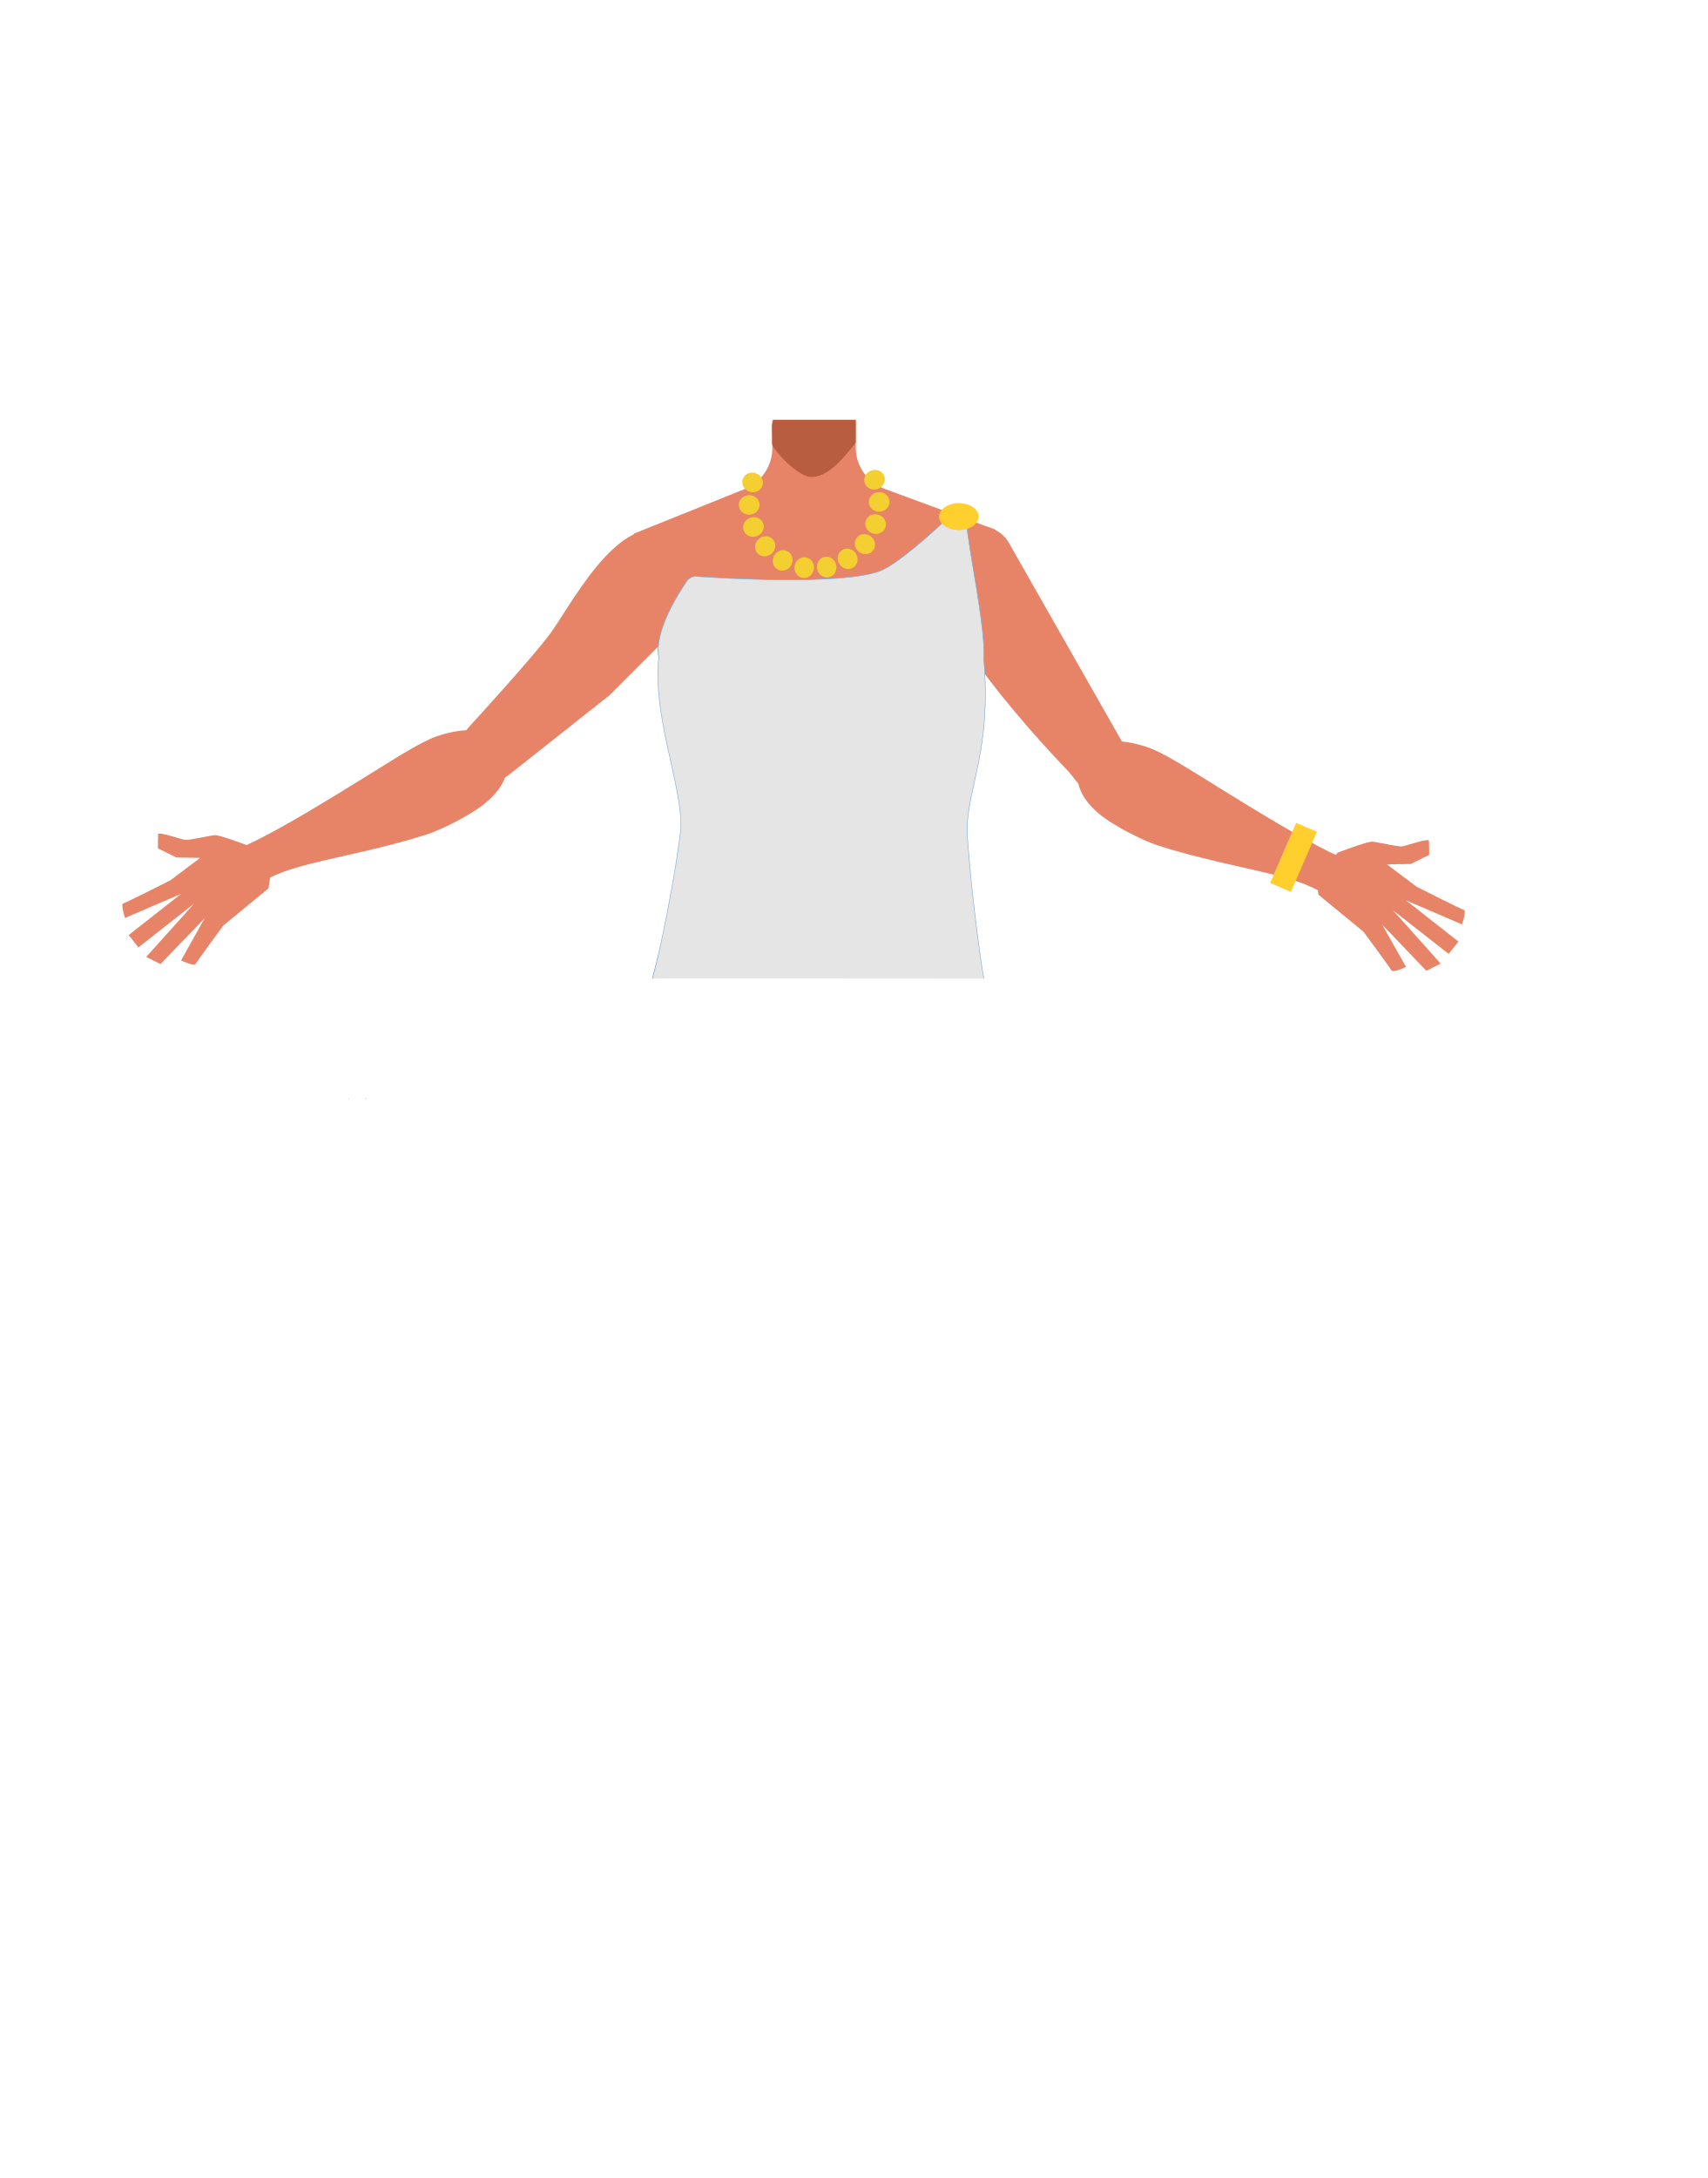
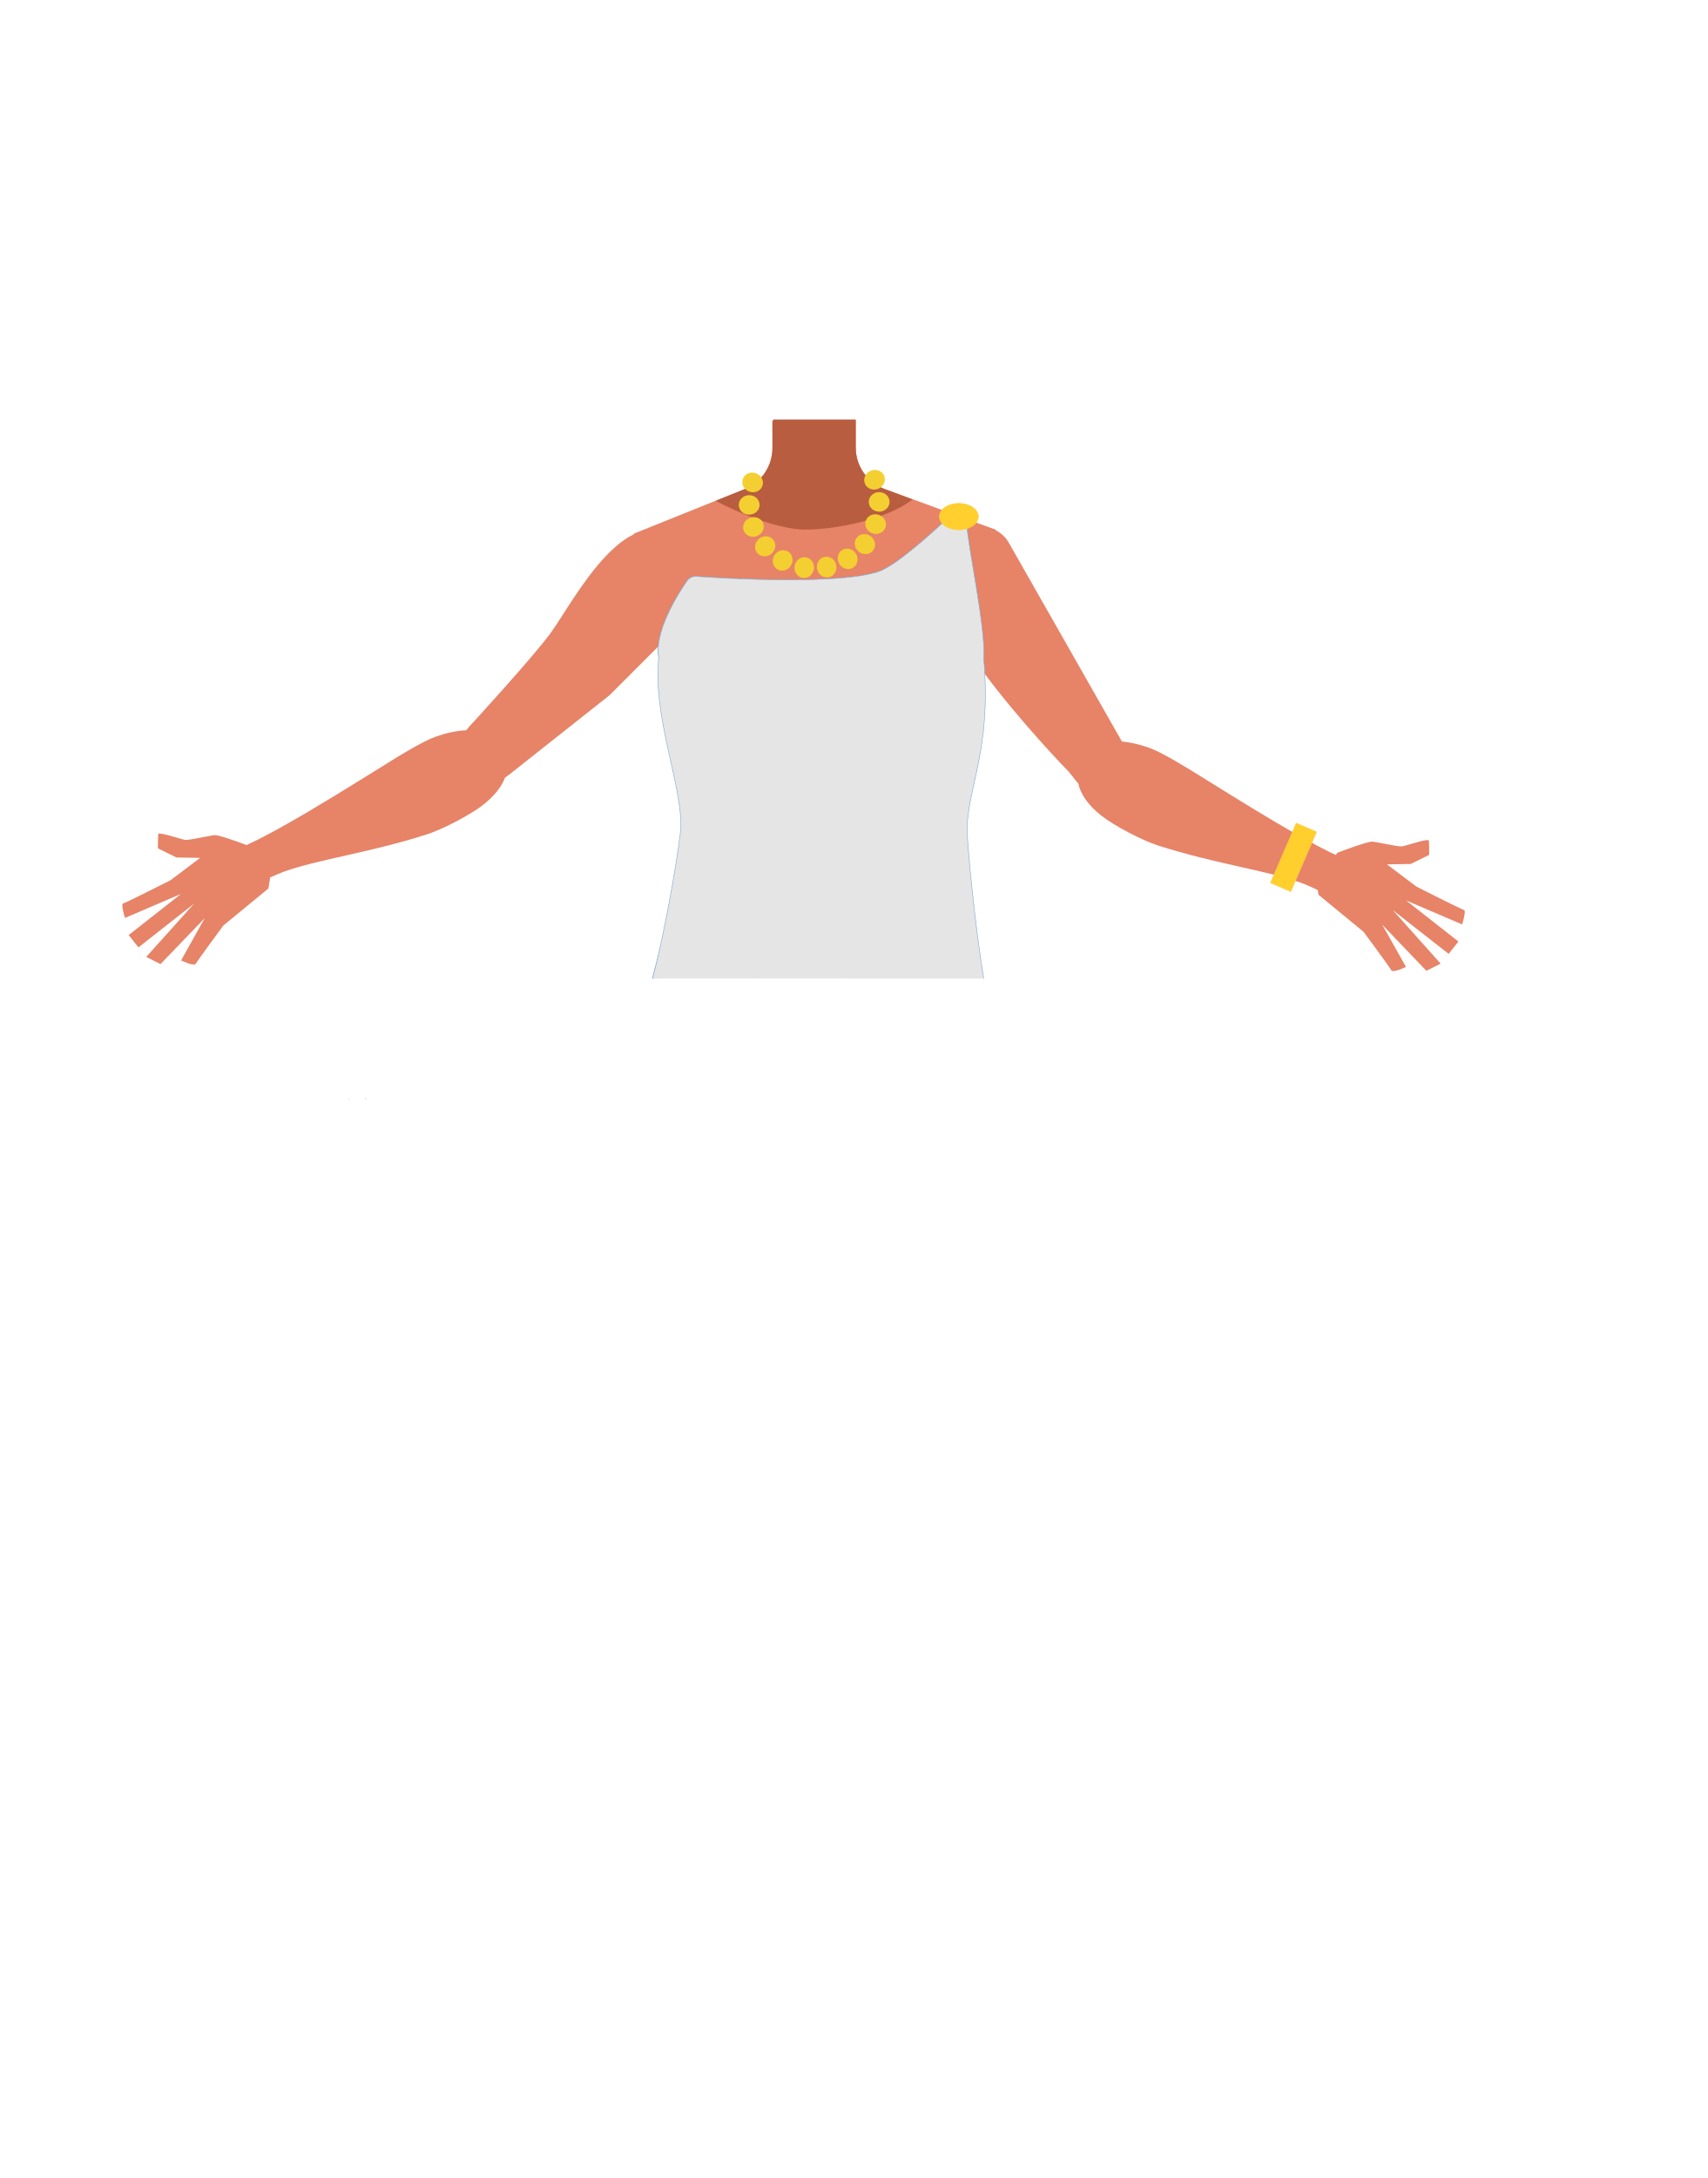
<svg xmlns="http://www.w3.org/2000/svg" version="1.1" id="Calque_1" x="0px" y="0px" viewBox="0 0 788 1005.1" style="enable-background:new 0 0 788 1005.1;" xml:space="preserve">
  <style type="text/css">
	.st0{fill:#E78367;}
- 	.st1{fill:#B85D40;}
- 	.st2{fill:none;}
- 	.st3{fill:#E5E5E5;stroke:#7FADD5;stroke-width:0.25;stroke-miterlimit:10;}
+ 	.st1{fill:none;}
+ 	.st2{fill:#E5E5E5;stroke:#7FADD5;stroke-width:0.25;stroke-miterlimit:10;}
+ 	.st3{fill:#FFCF2E;stroke:#FFCB45;stroke-width:0.25;stroke-miterlimit:10;}
	.st4{fill:#FFCF2E;stroke:#FFCB45;stroke-width:0.25;stroke-miterlimit:10;}
- 	.st5{fill:#FFCF2E;stroke:#FFCB45;stroke-width:0.25;stroke-miterlimit:10;}
+ 	.st5{fill:#B85D40;}
	.st6{fill:#F4CF31;}
</style>
  <g id="Calque_4">
    <path class="st0" d="M440.4,283.9l2.2,18.2l-21.1,75.3h-92.1l-22.5-75.6l2.6-18.7l-17-36.8l51.2-20.6c7.7-3.1,12.8-10.6,12.8-18.9   v-12.8H395v12.5c0,8.5,5.3,16.1,13.3,19.1l51.4,18.9L440.4,283.9z" />
-     <path class="st1" d="M356.9,193.7H395v10.6l0,0c-8.6,11-14.2,15.8-20.7,15.8c-4.9,0-14.7-9.1-17.9-14.9l-0.1-9.1L356.9,193.7z" />
  </g>
  <g id="Calque_3">
    <polygon points="169,507 169.1,506.9 169,506.9  " />
    <polygon points="169.1,506.9 169.2,507 169.2,506.9  " />
    <polygon points="169,507 169.1,506.9 169,506.9  " />
    <polygon points="169.1,506.9 169.2,507 169.2,506.9  " />
-     <path class="st2" d="M365.4,397.7c15.6,5.3,22.3,9.8,26,16.8c3,5.7,5.8,18.8,6,25.3c0.5,15.3-7.5,53.8-21.1,66.6   c-13.9,13.1-81.6,13.1-95.5,0c-13.6-12.8-21.6-51.3-21.1-66.6c0.2-6.5,3-19.6,6-25.3c3.7-7,10.5-11.5,26-16.8   c17.8-6.1,35.9-5.1,35.9-5.1S347.6,391.6,365.4,397.7z" />
+     <path class="st1" d="M365.4,397.7c15.6,5.3,22.3,9.8,26,16.8c3,5.7,5.8,18.8,6,25.3c0.5,15.3-7.5,53.8-21.1,66.6   c-13.9,13.1-81.6,13.1-95.5,0c-13.6-12.8-21.6-51.3-21.1-66.6c0.2-6.5,3-19.6,6-25.3c3.7-7,10.5-11.5,26-16.8   c17.8-6.1,35.9-5.1,35.9-5.1S347.6,391.6,365.4,397.7z" />
    <polygon points="168.6,507.3 168.7,507.2 168.6,507.2  " />
    <polygon points="168.7,507.2 168.8,507.3 168.8,507.2  " />
    <polygon points="168.6,507.3 168.7,507.2 168.6,507.2  " />
    <polygon points="168.7,507.2 168.8,507.3 168.8,507.2  " />
    <polygon points="160.9,507.3 161,507.2 160.9,507.2  " />
    <polygon points="161,507.2 161.1,507.3 161.1,507.2  " />
    <polygon points="160.9,507.3 161,507.2 160.9,507.2  " />
    <polygon points="161,507.2 161.1,507.3 161.1,507.2  " />
    <path class="st0" d="M115.2,390.5c0,0-13.8-5.3-16.1-5.1s-11.8,2.4-13.6,2.2s-12.4-4-12.5-2.6s-0.1,6.5-0.1,6.5l8.5,4.2l11,0.2   l-13.7,10.3c0,0-20.5,10.4-21.8,10.7s0.8,6.7,0.8,6.7l25.9-11.1l-24.2,19l4.5,5.7L89.6,417l-22.1,24.6l6.6,3.3l20.4-21.2   l-10.9,19.5c0,0,6,3,6.8,1.5s12.7-17.6,12.7-17.6l20.8-17.1l1.1-6.9L115.2,390.5z" />
    <polygon points="216.7,499.8 216.8,499.8 216.7,499.8  " />
    <polygon points="216.8,499.8 216.9,499.8 216.9,499.8  " />
    <polygon points="216.7,499.8 216.8,499.8 216.7,499.8  " />
    <polygon points="216.8,499.8 216.9,499.8 216.9,499.8  " />
-     <path class="st2" d="M413.1,415.1c15.6,5,22.3,9.3,26,15.9c3,5.4,5.8,17.8,6,24c0.5,14.5-7.5,51-21.1,63.1   c-13.9,12.4-81.6,12.4-95.5,0c-13.5-12.2-21.5-48.7-21-63.1c0.2-6.2,3-18.6,6-24c3.7-6.7,10.5-10.9,26-15.9   c17.8-5.8,35.9-4.9,35.9-4.9S395.4,409.3,413.1,415.1z" />
+     <path class="st1" d="M413.1,415.1c15.6,5,22.3,9.3,26,15.9c3,5.4,5.8,17.8,6,24c0.5,14.5-7.5,51-21.1,63.1   c-13.9,12.4-81.6,12.4-95.5,0c-13.5-12.2-21.5-48.7-21-63.1c0.2-6.2,3-18.6,6-24c3.7-6.7,10.5-10.9,26-15.9   c17.8-5.8,35.9-4.9,35.9-4.9S395.4,409.3,413.1,415.1z" />
    <path class="st0" d="M231.6,344c-7.3-11.2-24.2-6.2-30.3-4.1s-17.4,9.1-22.8,12.5c-14.2,8.7-56.5,35.8-72.1,40.5   c-10.9,3.2,5.6,18.7,5.6,18.7s11.6-6.7,19.2-9.4c16-5.7,39-8.6,65.7-17.1c7-2.2,20.4-9.1,26.1-13.7   C239.1,358.8,233.8,347.3,231.6,344z" />
    <path class="st0" d="M617.4,393.5c0,0,13.8-5.3,16.1-5.1s11.8,2.4,13.6,2.2s12.4-4,12.5-2.6s0.1,6.5,0.1,6.5l-8.5,4.2l-11,0.2   l13.7,10.3c0,0,20.5,10.4,21.8,10.7s-0.8,6.7-0.8,6.7l-25.9-11.1l24.2,19l-4.5,5.7L642.9,420l22.1,24.7l-6.6,3.3L638,426.7l11,19.5   c0,0-6,3-6.8,1.5S629.4,430,629.4,430l-20.8-17.1l-1-6.9L617.4,393.5z" />
    <path class="st0" d="M499.9,349.1c7.3-11.2,24.2-6.2,30.3-4.1s17.3,9.1,22.8,12.5c14.2,8.7,56.5,35.8,72.1,40.5   c10.9,3.3-5.6,18.7-5.6,18.7s-11.6-6.7-19.2-9.4c-16-5.7-39-8.6-65.7-17.1c-7-2.2-20.3-9.1-26.1-13.7   C492.4,363.8,497.8,352.3,499.9,349.1z" />
    <path class="st0" d="M518.5,343.3l1.6,3.8c2.7,6.5-0.1,14-6.4,17.2l0,0c-5.8,2.8-12.7,1.3-16.8-3.7l-3.6-4.5   c0,0-87.9-89.5-58.7-108.9l0,0c9.4-6.3,24.8-6.9,30.8,2.8L518.5,343.3z" />
    <path class="st0" d="M281.4,320.8L235,357.5l-3.4,2.4c-6,4.1-14.1,2.9-18.6-2.8l0,0c-4.1-5.1-4.1-12.4,0.1-17.5l3.7-4.5   c0,0,29.2-31.7,37.6-43.3c10.3-14.2,36.7-66.2,60.9-40.1c0,0,10.4,25.2,2,33.2L281.4,320.8z" />
-     <path class="st3" d="M445.2,445.5c-5.5-25.2-12.8-60.2-12.7-64.9c0.5-20,13.9-57.7,15.4-77.6c1-13.9-1-50.1-1.7-61.2   c-0.1-2-1.4-3.7-3.3-4.3l0,0c-1.7-0.6-3.5-0.1-4.8,1.1c-6,5.7-23.7,22-32.1,25.1c-18.1,6.5-72,3.3-84.6,2.4   c-1.7-0.1-3.3,0.7-4.3,2.1c-4.2,6.1-15.2,23.5-13,35.2c3.7,19.4,14.8,58.1,14.4,77.8c-0.1,5.6-10.6,45.4-17.4,70.5" />
+     <path class="st2" d="M445.2,445.5c-5.5-25.2-12.8-60.2-12.7-64.9c0.5-20,13.9-57.7,15.4-77.6c1-13.9-1-50.1-1.7-61.2   c-0.1-2-1.4-3.7-3.3-4.3l0,0c-1.7-0.6-3.5-0.1-4.8,1.1c-6,5.7-23.7,22-32.1,25.1c-18.1,6.5-72,3.3-84.6,2.4   c-1.7-0.1-3.3,0.7-4.3,2.1c-4.2,6.1-15.2,23.5-13,35.2c3.7,19.4,14.8,58.1,14.4,77.8c-0.1,5.6-10.6,45.4-17.4,70.5" />
  </g>
-   <path class="st3" d="M454.1,451.6c-4.5-27-7.8-64.4-7.7-69.2c0.5-20,11.3-36.8,7.7-78.3c1-13.9-7.2-51.3-7.9-62.4  c-0.1-2-1.4-3.7-3.3-4.3l0,0c-1.7-0.6-3.5-0.1-4.8,1.1c-6,5.7-23.7,22-32.1,25.1c-18.1,6.5-72,3.3-84.6,2.4  c-1.7-0.1-3.3,0.7-4.3,2.1c-4.2,6.1-15.2,23.5-13,35.2c-3,26.8,10.5,58.3,10.2,78c-0.1,5.6-6.4,45.2-13.1,70.2" />
-   <ellipse class="st4" cx="442.6" cy="238.4" rx="9" ry="6.1" />
-   <rect x="582.1" y="390.6" transform="matrix(0.3969 -0.9179 0.9179 0.3969 -3.1289 786.6817)" class="st5" width="30" height="10.2" />
+   <path class="st2" d="M454.1,451.6c-4.5-27-7.8-64.4-7.7-69.2c0.5-20,11.3-36.8,7.7-78.3c1-13.9-7.2-51.3-7.9-62.4  c-0.1-2-1.4-3.7-3.3-4.3l0,0c-1.7-0.6-3.5-0.1-4.8,1.1c-6,5.7-23.7,22-32.1,25.1c-18.1,6.5-72,3.3-84.6,2.4  c-1.7-0.1-3.3,0.7-4.3,2.1c-4.2,6.1-15.2,23.5-13,35.2c-3,26.8,10.5,58.3,10.2,78c-0.1,5.6-6.4,45.2-13.1,70.2" />
+   <ellipse class="st3" cx="442.6" cy="238.4" rx="9" ry="6.1" />
+   <rect x="582.1" y="390.6" transform="matrix(0.3969 -0.9179 0.9179 0.3969 -3.1289 786.6817)" class="st4" width="30" height="10.2" />
+   <path class="st5" d="M421.2,230.5c-11.1,8.7-34,13.9-49.7,13.9c-11.1,0-29.6-7-41.1-13.3l13.4-5.4c7.7-3.1,12.8-10.6,12.8-18.9  v-11.5l0.3-1.3l0.1-0.4h38v13c0,8.5,5.3,16.1,13.3,19.1L421.2,230.5z" />
  <g>
    <g>
      <ellipse transform="matrix(0.9319 -0.3626 0.3626 0.9319 -52.8072 161.448)" class="st6" cx="403.7" cy="221.4" rx="4.8" ry="4.5" />
    </g>
    <g>
      <ellipse transform="matrix(0.9998 -2.198176e-02 2.198176e-02 0.9998 -4.9931 8.9765)" class="st6" cx="405.8" cy="231.6" rx="4.8" ry="4.5" />
    </g>
    <g>
      <ellipse transform="matrix(0.3213 -0.947 0.947 0.3213 45.2354 546.9108)" class="st6" cx="404.2" cy="241.9" rx="4.5" ry="4.8" />
    </g>
    <g>
      <ellipse transform="matrix(0.6258 -0.78 0.78 0.6258 -46.433 405.333)" class="st6" cx="399.2" cy="251.1" rx="4.5" ry="4.8" />
    </g>
    <g>
      <ellipse transform="matrix(0.8548 -0.5189 0.5189 0.8548 -77.0377 240.4798)" class="st6" cx="391.3" cy="257.9" rx="4.5" ry="4.8" />
    </g>
    <g>
      <ellipse transform="matrix(0.9807 -0.1953 0.1953 0.9807 -43.7592 79.5664)" class="st6" cx="381.6" cy="261.7" rx="4.5" ry="4.8" />
    </g>
    <g>
      <ellipse transform="matrix(0.152 -0.9884 0.9884 0.152 55.8519 589.002)" class="st6" cx="371.2" cy="262" rx="4.8" ry="4.5" />
    </g>
    <g>
      <ellipse transform="matrix(0.4808 -0.8768 0.8768 0.4808 -39.1854 451.0755)" class="st6" cx="361.3" cy="258.6" rx="4.8" ry="4.5" />
    </g>
    <g>
      <ellipse transform="matrix(0.7517 -0.6595 0.6595 0.7517 -78.5495 295.5376)" class="st6" cx="353.2" cy="252.1" rx="4.8" ry="4.5" />
    </g>
    <g>
      <ellipse transform="matrix(0.9319 -0.3626 0.3626 0.9319 -64.5121 142.6674)" class="st6" cx="347.8" cy="243.2" rx="4.8" ry="4.5" />
    </g>
    <g>
      <ellipse transform="matrix(0.9998 -2.198176e-02 2.198176e-02 0.9998 -5.0384 7.6579)" class="st6" cx="345.8" cy="233" rx="4.8" ry="4.5" />
    </g>
    <g>
      <ellipse transform="matrix(0.3213 -0.947 0.947 0.3213 24.9735 480.0998)" class="st6" cx="347.4" cy="222.6" rx="4.5" ry="4.8" />
    </g>
  </g>
</svg>
